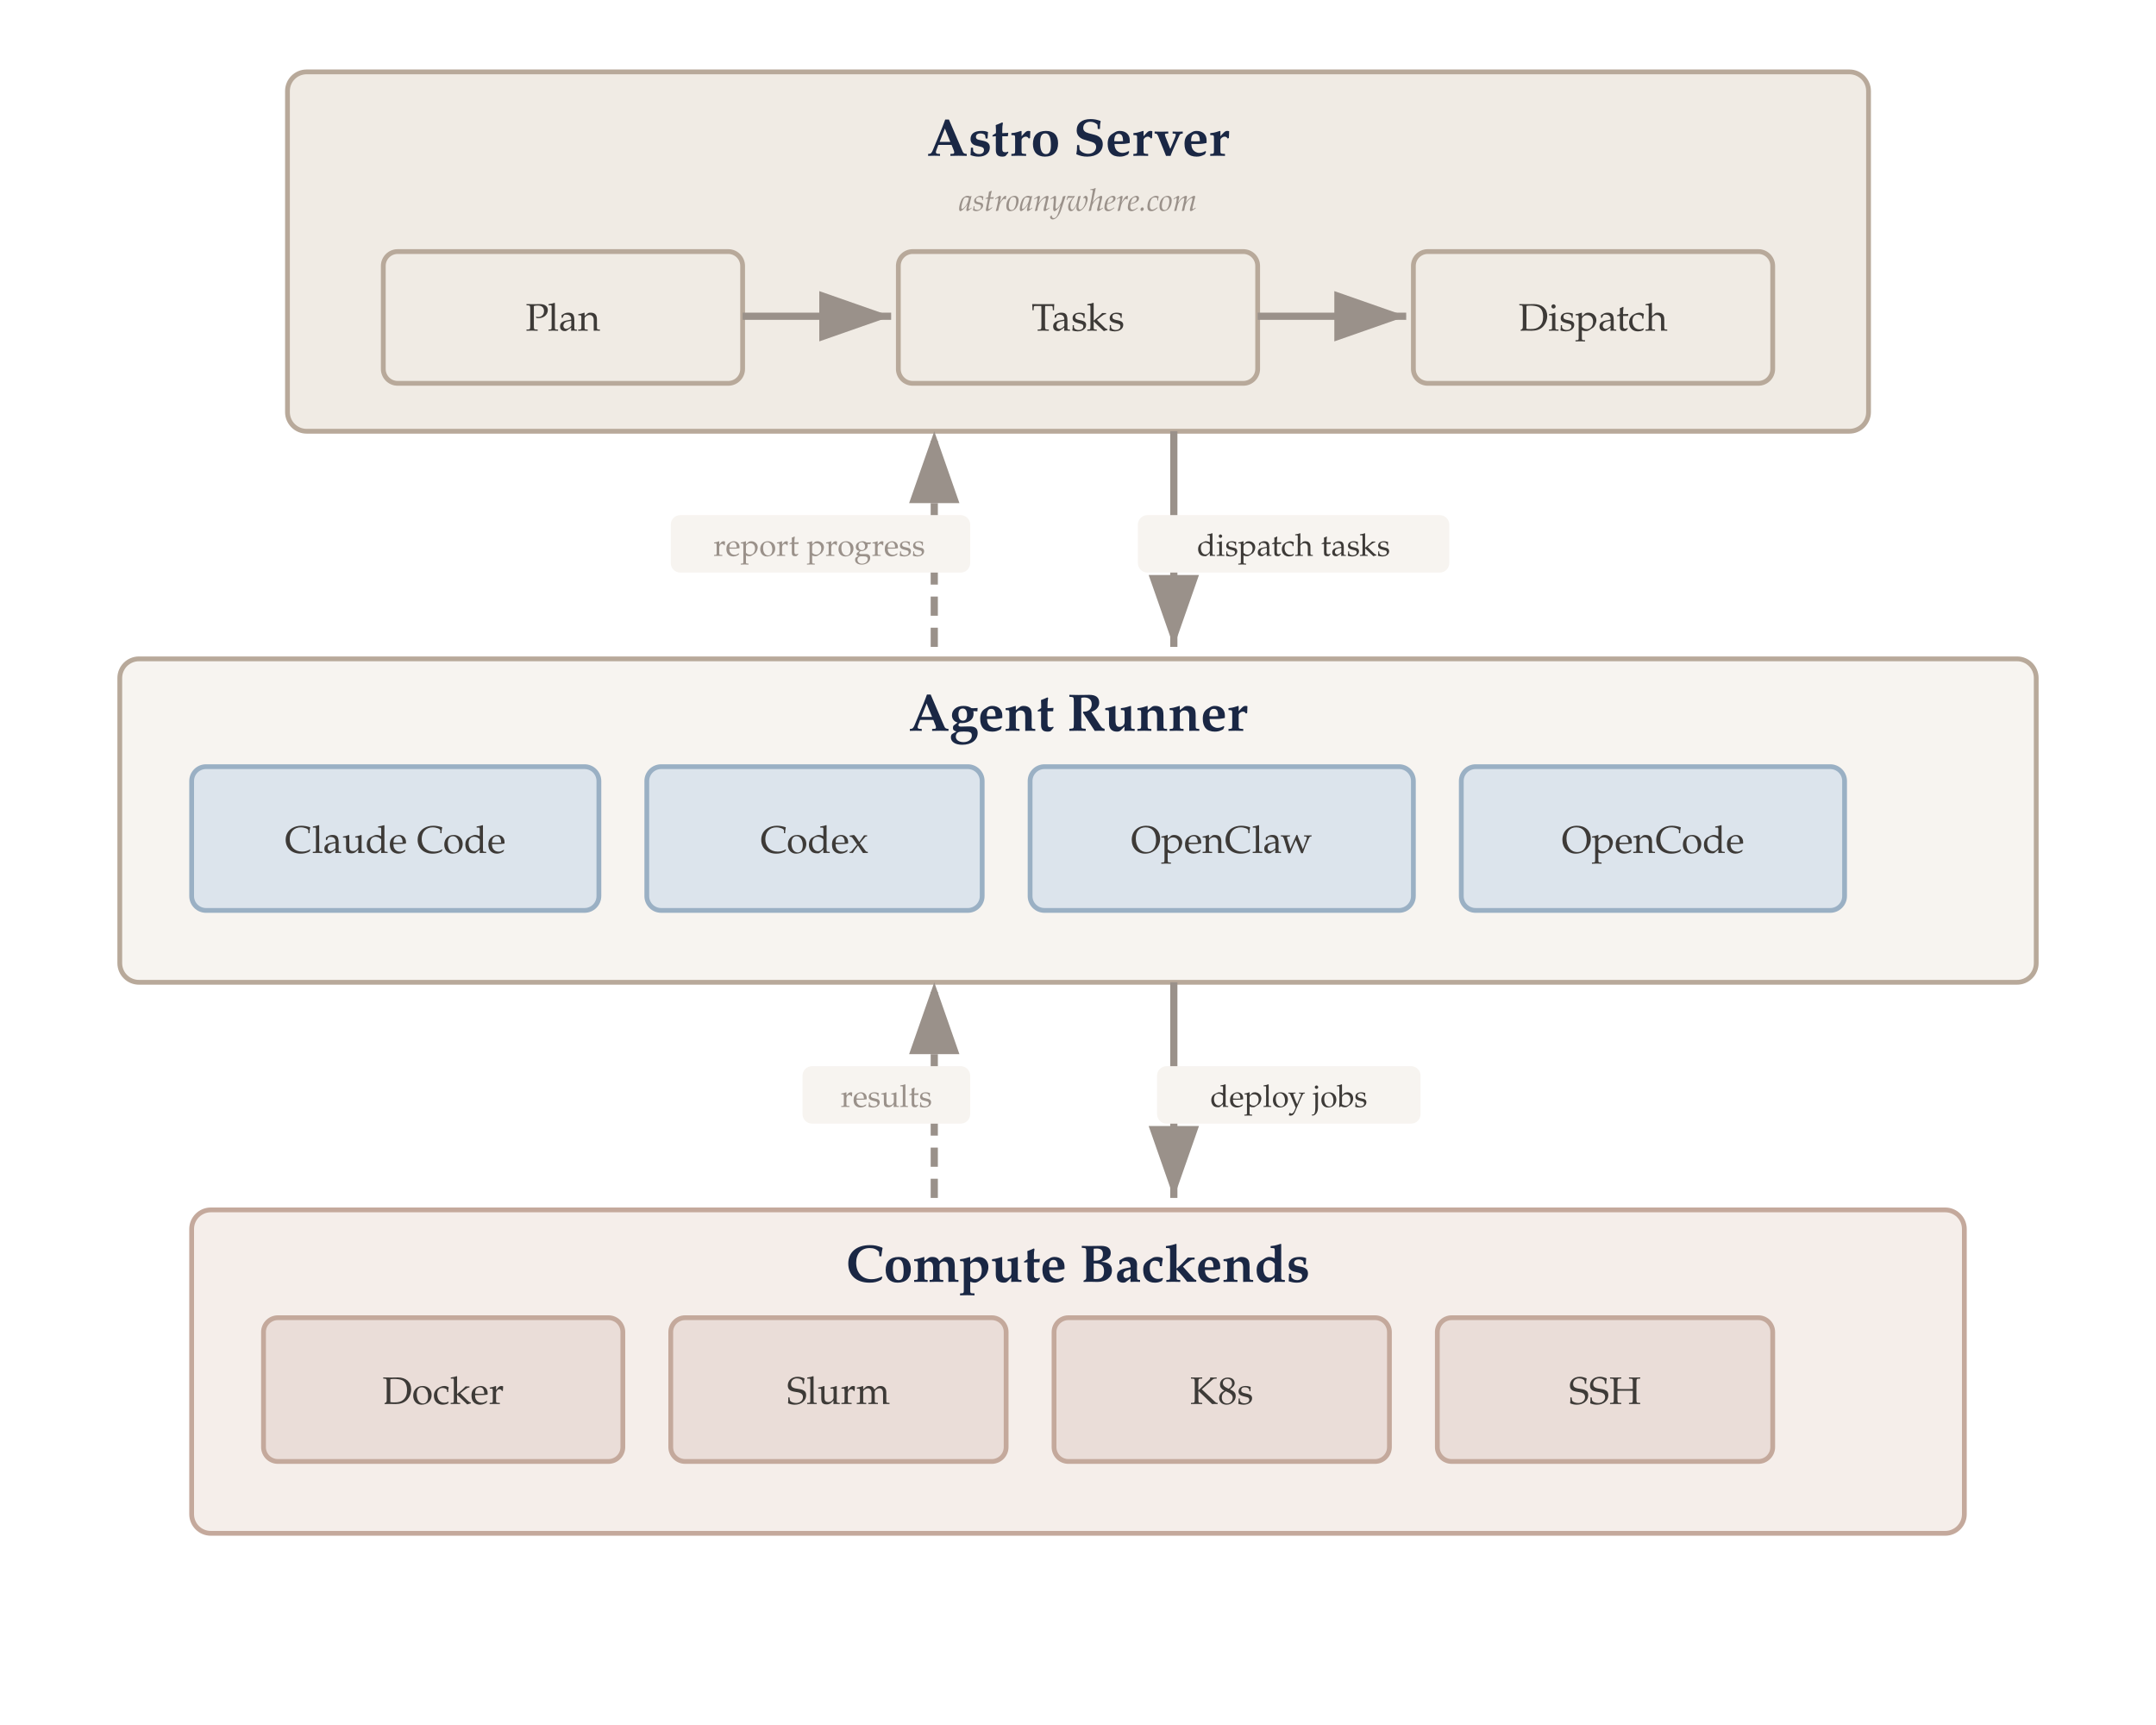
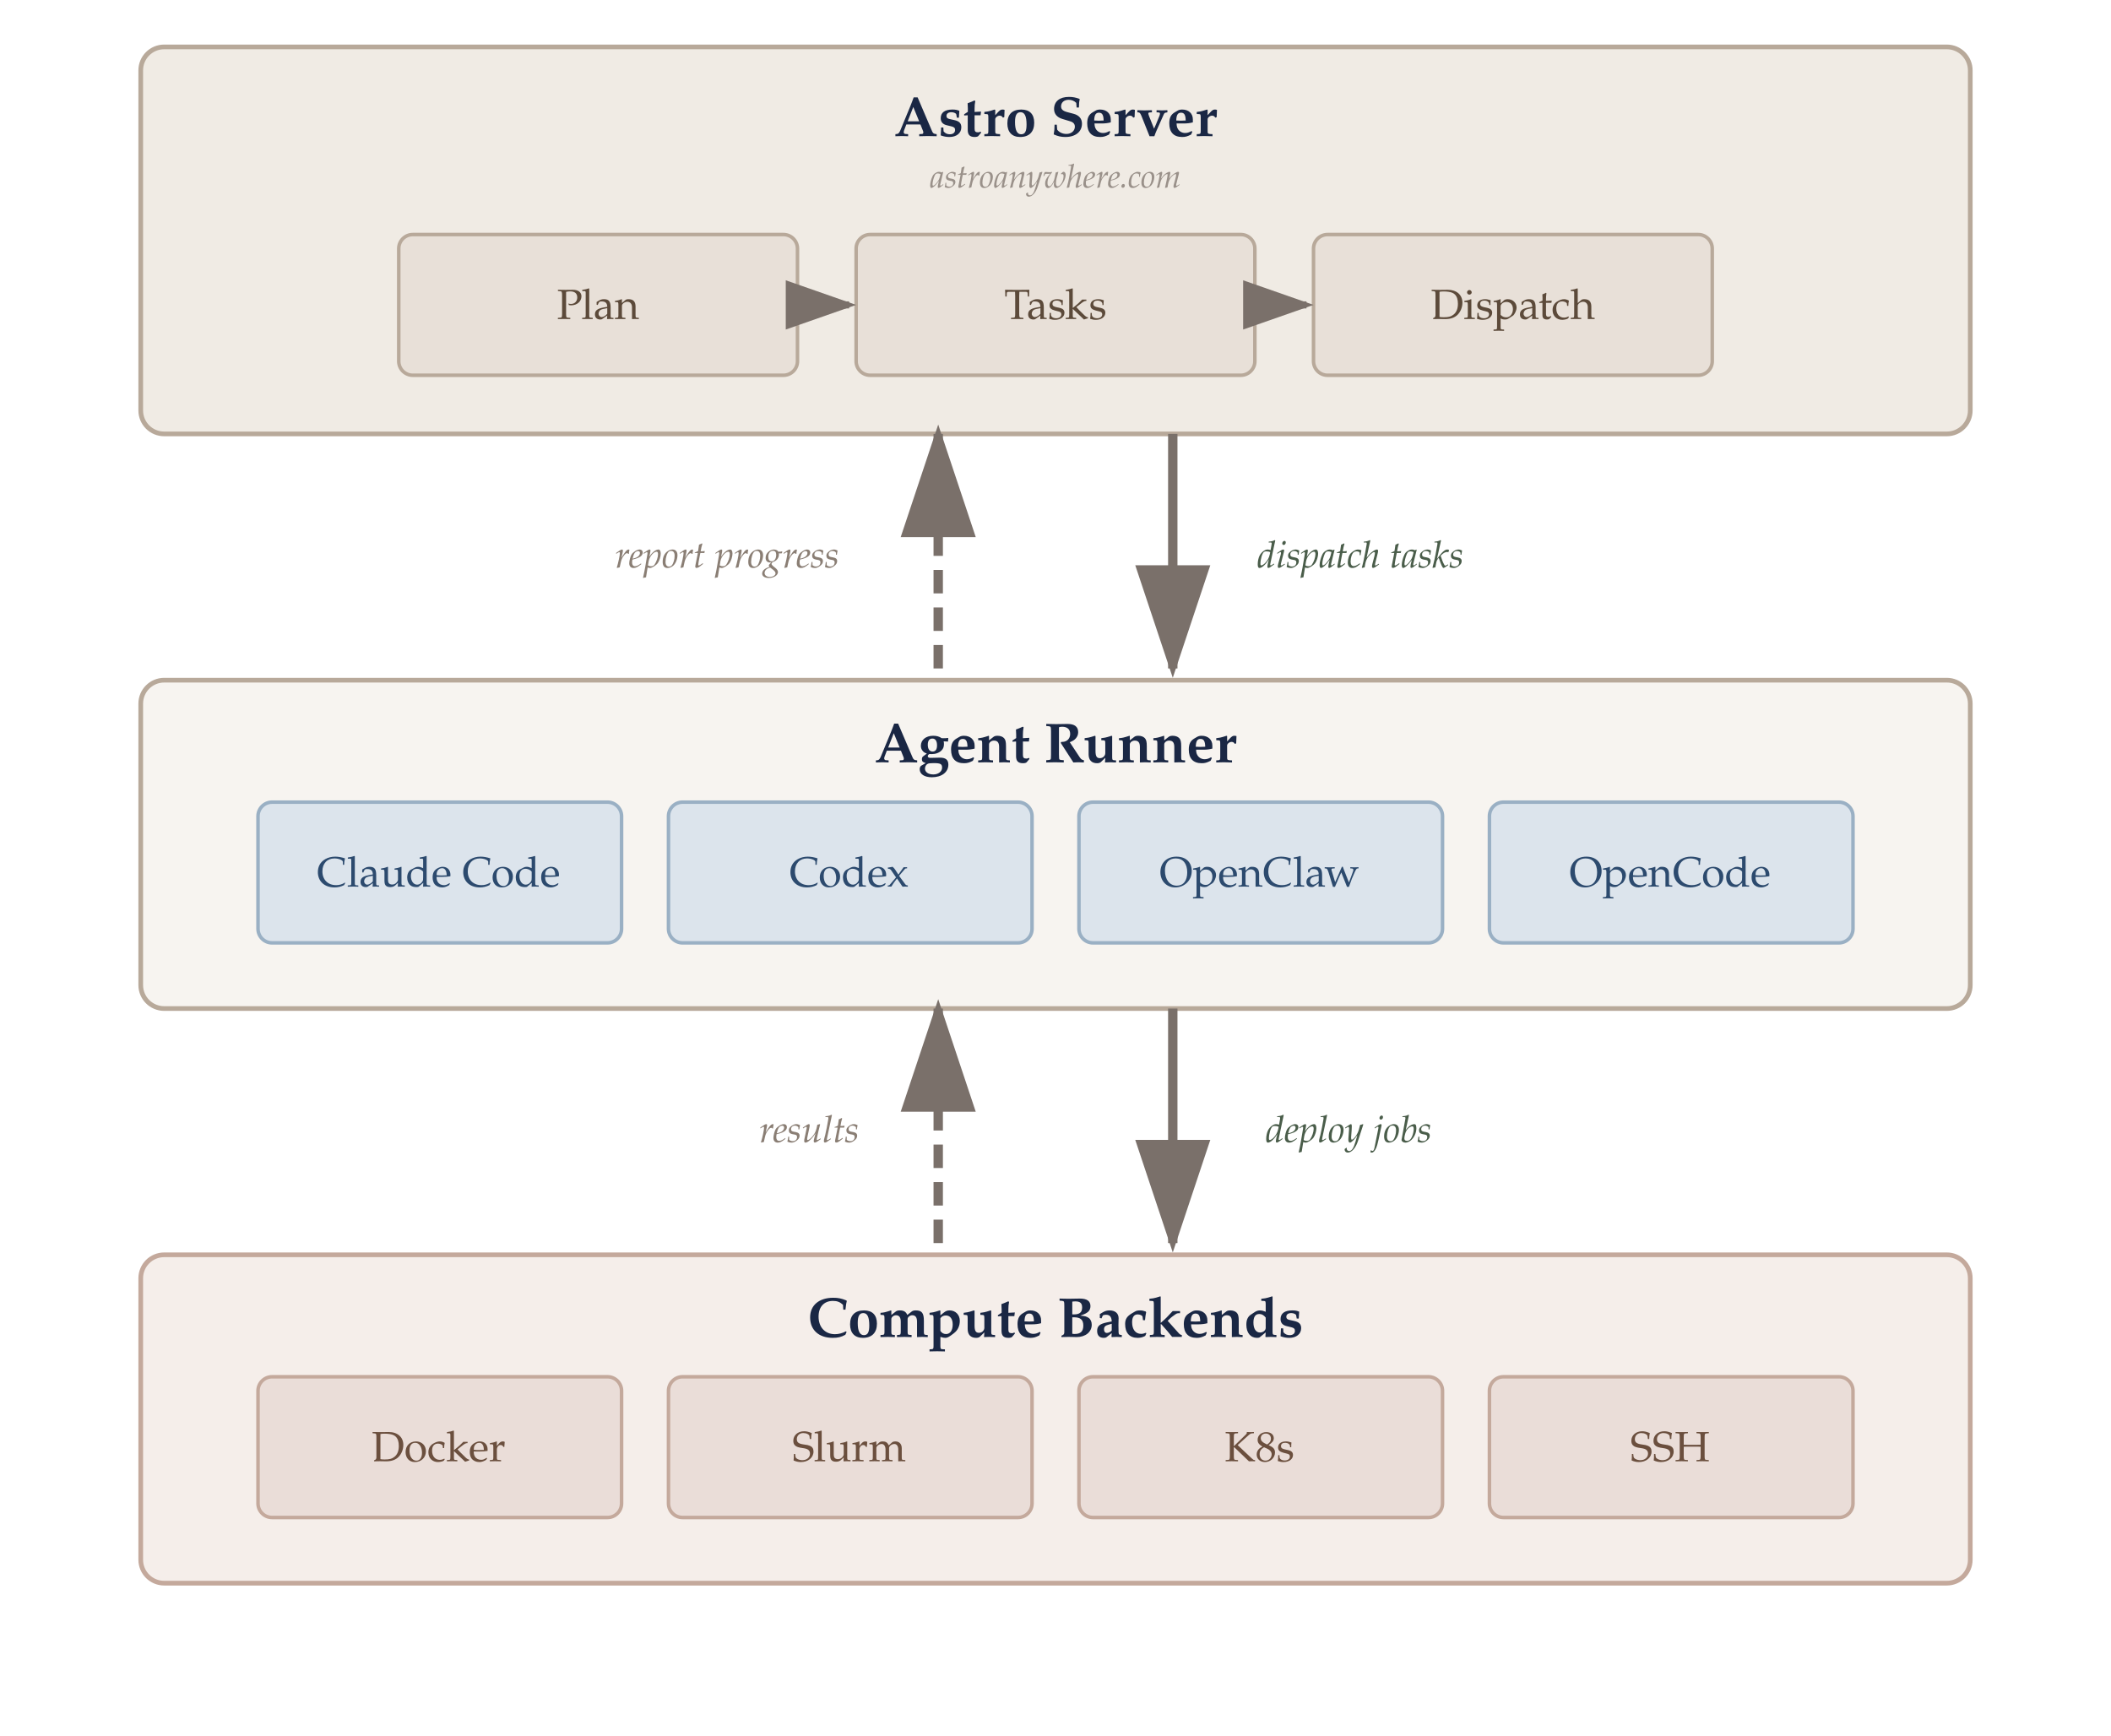
- <svg xmlns="http://www.w3.org/2000/svg" viewBox="0 0 900 720" font-family="Palatino, Palatino Linotype, Georgia, serif">
+ <svg xmlns="http://www.w3.org/2000/svg" viewBox="0 0 900 740" font-family="Palatino, Palatino Linotype, Georgia, serif">
  <defs>
-     <marker id="arrow" viewBox="0 0 10 7" refX="10" refY="3.5" markerWidth="10" markerHeight="7" orient="auto-start-reverse">
-       <path d="M 0 0 L 10 3.5 L 0 7 z" fill="#9a918a" />
+     <marker id="arr" viewBox="0 0 12 8" refX="11" refY="4" markerWidth="12" markerHeight="8" orient="auto-start-reverse">
+       <path d="M 0 0 L 12 4 L 0 8 z" fill="#7a706a" />
    </marker>
-     <marker id="arrow-dash" viewBox="0 0 10 7" refX="10" refY="3.5" markerWidth="10" markerHeight="7" orient="auto-start-reverse">
-       <path d="M 0 0 L 10 3.5 L 0 7 z" fill="#9a918a" />
+     <marker id="arr-h" viewBox="0 0 10 7" refX="9" refY="3.5" markerWidth="10" markerHeight="7" orient="auto-start-reverse">
+       <path d="M 0 0 L 10 3.5 L 0 7 z" fill="#7a706a" />
    </marker>
  </defs>
-   <rect x="120" y="30" width="660" height="150" rx="8" fill="#f0ebe4" stroke="#b8a99a" stroke-width="2" />
-   <text x="450" y="65" text-anchor="middle" font-size="22" font-weight="bold" fill="#1a2744">Astro Server</text>
-   <text x="450" y="88" text-anchor="middle" font-size="13" fill="#9a918a" font-style="italic">astroanywhere.com</text>
-   <rect x="160" y="105" width="150" height="55" rx="6" fill="#f0ebe4" stroke="#b8a99a" stroke-width="2" />
-   <text x="235" y="138" text-anchor="middle" font-size="16" fill="#3d3a37">Plan</text>
-   <rect x="375" y="105" width="150" height="55" rx="6" fill="#f0ebe4" stroke="#b8a99a" stroke-width="2" />
-   <text x="450" y="138" text-anchor="middle" font-size="16" fill="#3d3a37">Tasks</text>
-   <rect x="590" y="105" width="150" height="55" rx="6" fill="#f0ebe4" stroke="#b8a99a" stroke-width="2" />
-   <text x="665" y="138" text-anchor="middle" font-size="16" fill="#3d3a37">Dispatch</text>
-   <line x1="310" y1="132" x2="372" y2="132" stroke="#9a918a" stroke-width="3" marker-end="url(#arrow)" />
-   <line x1="525" y1="132" x2="587" y2="132" stroke="#9a918a" stroke-width="3" marker-end="url(#arrow)" />
-   <line x1="490" y1="180" x2="490" y2="270" stroke="#9a918a" stroke-width="3" marker-end="url(#arrow)" />
-   <rect x="475" y="215" width="130" height="24" rx="4" fill="#f7f4f0" stroke="none" />
-   <text x="540" y="232" text-anchor="middle" font-size="13" fill="#3d3a37">dispatch tasks</text>
-   <line x1="390" y1="270" x2="390" y2="180" stroke="#9a918a" stroke-width="3" stroke-dasharray="8,5" marker-end="url(#arrow-dash)" />
-   <rect x="280" y="215" width="125" height="24" rx="4" fill="#f7f4f0" stroke="none" />
-   <text x="342" y="232" text-anchor="middle" font-size="13" fill="#9a918a">report progress</text>
-   <rect x="50" y="275" width="800" height="135" rx="8" fill="#f7f4f0" stroke="#b8a99a" stroke-width="2" />
-   <text x="450" y="305" text-anchor="middle" font-size="22" font-weight="bold" fill="#1a2744">Agent Runner</text>
-   <rect x="80" y="320" width="170" height="60" rx="6" fill="#dce4ec" stroke="#9ab0c4" stroke-width="2" />
-   <text x="165" y="356" text-anchor="middle" font-size="16" fill="#3d3a37">Claude Code</text>
-   <rect x="270" y="320" width="140" height="60" rx="6" fill="#dce4ec" stroke="#9ab0c4" stroke-width="2" />
-   <text x="340" y="356" text-anchor="middle" font-size="16" fill="#3d3a37">Codex</text>
-   <rect x="430" y="320" width="160" height="60" rx="6" fill="#dce4ec" stroke="#9ab0c4" stroke-width="2" />
-   <text x="510" y="356" text-anchor="middle" font-size="16" fill="#3d3a37">OpenClaw</text>
-   <rect x="610" y="320" width="160" height="60" rx="6" fill="#dce4ec" stroke="#9ab0c4" stroke-width="2" />
-   <text x="690" y="356" text-anchor="middle" font-size="16" fill="#3d3a37">OpenCode</text>
-   <line x1="490" y1="410" x2="490" y2="500" stroke="#9a918a" stroke-width="3" marker-end="url(#arrow)" />
-   <rect x="483" y="445" width="110" height="24" rx="4" fill="#f7f4f0" stroke="none" />
-   <text x="538" y="462" text-anchor="middle" font-size="13" fill="#3d3a37">deploy jobs</text>
-   <line x1="390" y1="500" x2="390" y2="410" stroke="#9a918a" stroke-width="3" stroke-dasharray="8,5" marker-end="url(#arrow-dash)" />
-   <rect x="335" y="445" width="70" height="24" rx="4" fill="#f7f4f0" stroke="none" />
-   <text x="370" y="462" text-anchor="middle" font-size="13" fill="#9a918a">results</text>
-   <rect x="80" y="505" width="740" height="135" rx="8" fill="#f5eeea" stroke="#c4a99c" stroke-width="2" />
-   <text x="450" y="535" text-anchor="middle" font-size="22" font-weight="bold" fill="#1a2744">Compute Backends</text>
-   <rect x="110" y="550" width="150" height="60" rx="6" fill="#eaddd8" stroke="#c4a99c" stroke-width="2" />
-   <text x="185" y="586" text-anchor="middle" font-size="16" fill="#3d3a37">Docker</text>
-   <rect x="280" y="550" width="140" height="60" rx="6" fill="#eaddd8" stroke="#c4a99c" stroke-width="2" />
-   <text x="350" y="586" text-anchor="middle" font-size="16" fill="#3d3a37">Slurm</text>
-   <rect x="440" y="550" width="140" height="60" rx="6" fill="#eaddd8" stroke="#c4a99c" stroke-width="2" />
-   <text x="510" y="586" text-anchor="middle" font-size="16" fill="#3d3a37">K8s</text>
-   <rect x="600" y="550" width="140" height="60" rx="6" fill="#eaddd8" stroke="#c4a99c" stroke-width="2" />
-   <text x="670" y="586" text-anchor="middle" font-size="16" fill="#3d3a37">SSH</text>
+   <rect x="60" y="20" width="780" height="165" rx="10" fill="#f0ebe4" stroke="#b8a99a" stroke-width="2" />
+   <text x="450" y="58" text-anchor="middle" font-size="24" font-weight="bold" fill="#1a2744">Astro Server</text>
+   <text x="450" y="80" text-anchor="middle" font-size="14" fill="#9a918a" font-style="italic">astroanywhere.com</text>
+   <rect x="170" y="100" width="170" height="60" rx="6" fill="#e8e0d8" stroke="#b8a99a" stroke-width="1.5" />
+   <text x="255" y="136" text-anchor="middle" font-size="18" fill="#5c4a3a">Plan</text>
+   <rect x="365" y="100" width="170" height="60" rx="6" fill="#e8e0d8" stroke="#b8a99a" stroke-width="1.5" />
+   <text x="450" y="136" text-anchor="middle" font-size="18" fill="#5c4a3a">Tasks</text>
+   <rect x="560" y="100" width="170" height="60" rx="6" fill="#e8e0d8" stroke="#b8a99a" stroke-width="1.5" />
+   <text x="645" y="136" text-anchor="middle" font-size="18" fill="#5c4a3a">Dispatch</text>
+   <line x1="340" y1="130" x2="362" y2="130" stroke="#7a706a" stroke-width="3" marker-end="url(#arr-h)" />
+   <line x1="535" y1="130" x2="557" y2="130" stroke="#7a706a" stroke-width="3" marker-end="url(#arr-h)" />
+   <line x1="500" y1="185" x2="500" y2="285" stroke="#7a706a" stroke-width="4" marker-end="url(#arr)" />
+   <text x="580" y="242" text-anchor="middle" font-size="16" fill="#4a5d4a" font-style="italic">dispatch tasks</text>
+   <line x1="400" y1="285" x2="400" y2="185" stroke="#7a706a" stroke-width="4" stroke-dasharray="10,6" marker-end="url(#arr)" />
+   <text x="310" y="242" text-anchor="middle" font-size="16" fill="#8a7e74" font-style="italic">report progress</text>
+   <rect x="60" y="290" width="780" height="140" rx="10" fill="#f7f4f0" stroke="#b8a99a" stroke-width="2" />
+   <text x="450" y="325" text-anchor="middle" font-size="24" font-weight="bold" fill="#1a2744">Agent Runner</text>
+   <rect x="110" y="342" width="155" height="60" rx="6" fill="#dce4ec" stroke="#9ab0c4" stroke-width="1.5" />
+   <text x="187" y="378" text-anchor="middle" font-size="18" fill="#2c4a6e">Claude Code</text>
+   <rect x="285" y="342" width="155" height="60" rx="6" fill="#dce4ec" stroke="#9ab0c4" stroke-width="1.5" />
+   <text x="362" y="378" text-anchor="middle" font-size="18" fill="#2c4a6e">Codex</text>
+   <rect x="460" y="342" width="155" height="60" rx="6" fill="#dce4ec" stroke="#9ab0c4" stroke-width="1.5" />
+   <text x="537" y="378" text-anchor="middle" font-size="18" fill="#2c4a6e">OpenClaw</text>
+   <rect x="635" y="342" width="155" height="60" rx="6" fill="#dce4ec" stroke="#9ab0c4" stroke-width="1.5" />
+   <text x="712" y="378" text-anchor="middle" font-size="18" fill="#2c4a6e">OpenCode</text>
+   <line x1="500" y1="430" x2="500" y2="530" stroke="#7a706a" stroke-width="4" marker-end="url(#arr)" />
+   <text x="575" y="487" text-anchor="middle" font-size="16" fill="#4a5d4a" font-style="italic">deploy jobs</text>
+   <line x1="400" y1="530" x2="400" y2="430" stroke="#7a706a" stroke-width="4" stroke-dasharray="10,6" marker-end="url(#arr)" />
+   <text x="345" y="487" text-anchor="middle" font-size="16" fill="#8a7e74" font-style="italic">results</text>
+   <rect x="60" y="535" width="780" height="140" rx="10" fill="#f5eeea" stroke="#c4a99c" stroke-width="2" />
+   <text x="450" y="570" text-anchor="middle" font-size="24" font-weight="bold" fill="#1a2744">Compute Backends</text>
+   <rect x="110" y="587" width="155" height="60" rx="6" fill="#eaddd8" stroke="#c4a99c" stroke-width="1.5" />
+   <text x="187" y="623" text-anchor="middle" font-size="18" fill="#6b4f3e">Docker</text>
+   <rect x="285" y="587" width="155" height="60" rx="6" fill="#eaddd8" stroke="#c4a99c" stroke-width="1.5" />
+   <text x="362" y="623" text-anchor="middle" font-size="18" fill="#6b4f3e">Slurm</text>
+   <rect x="460" y="587" width="155" height="60" rx="6" fill="#eaddd8" stroke="#c4a99c" stroke-width="1.5" />
+   <text x="537" y="623" text-anchor="middle" font-size="18" fill="#6b4f3e">K8s</text>
+   <rect x="635" y="587" width="155" height="60" rx="6" fill="#eaddd8" stroke="#c4a99c" stroke-width="1.5" />
+   <text x="712" y="623" text-anchor="middle" font-size="18" fill="#6b4f3e">SSH</text>
</svg>
